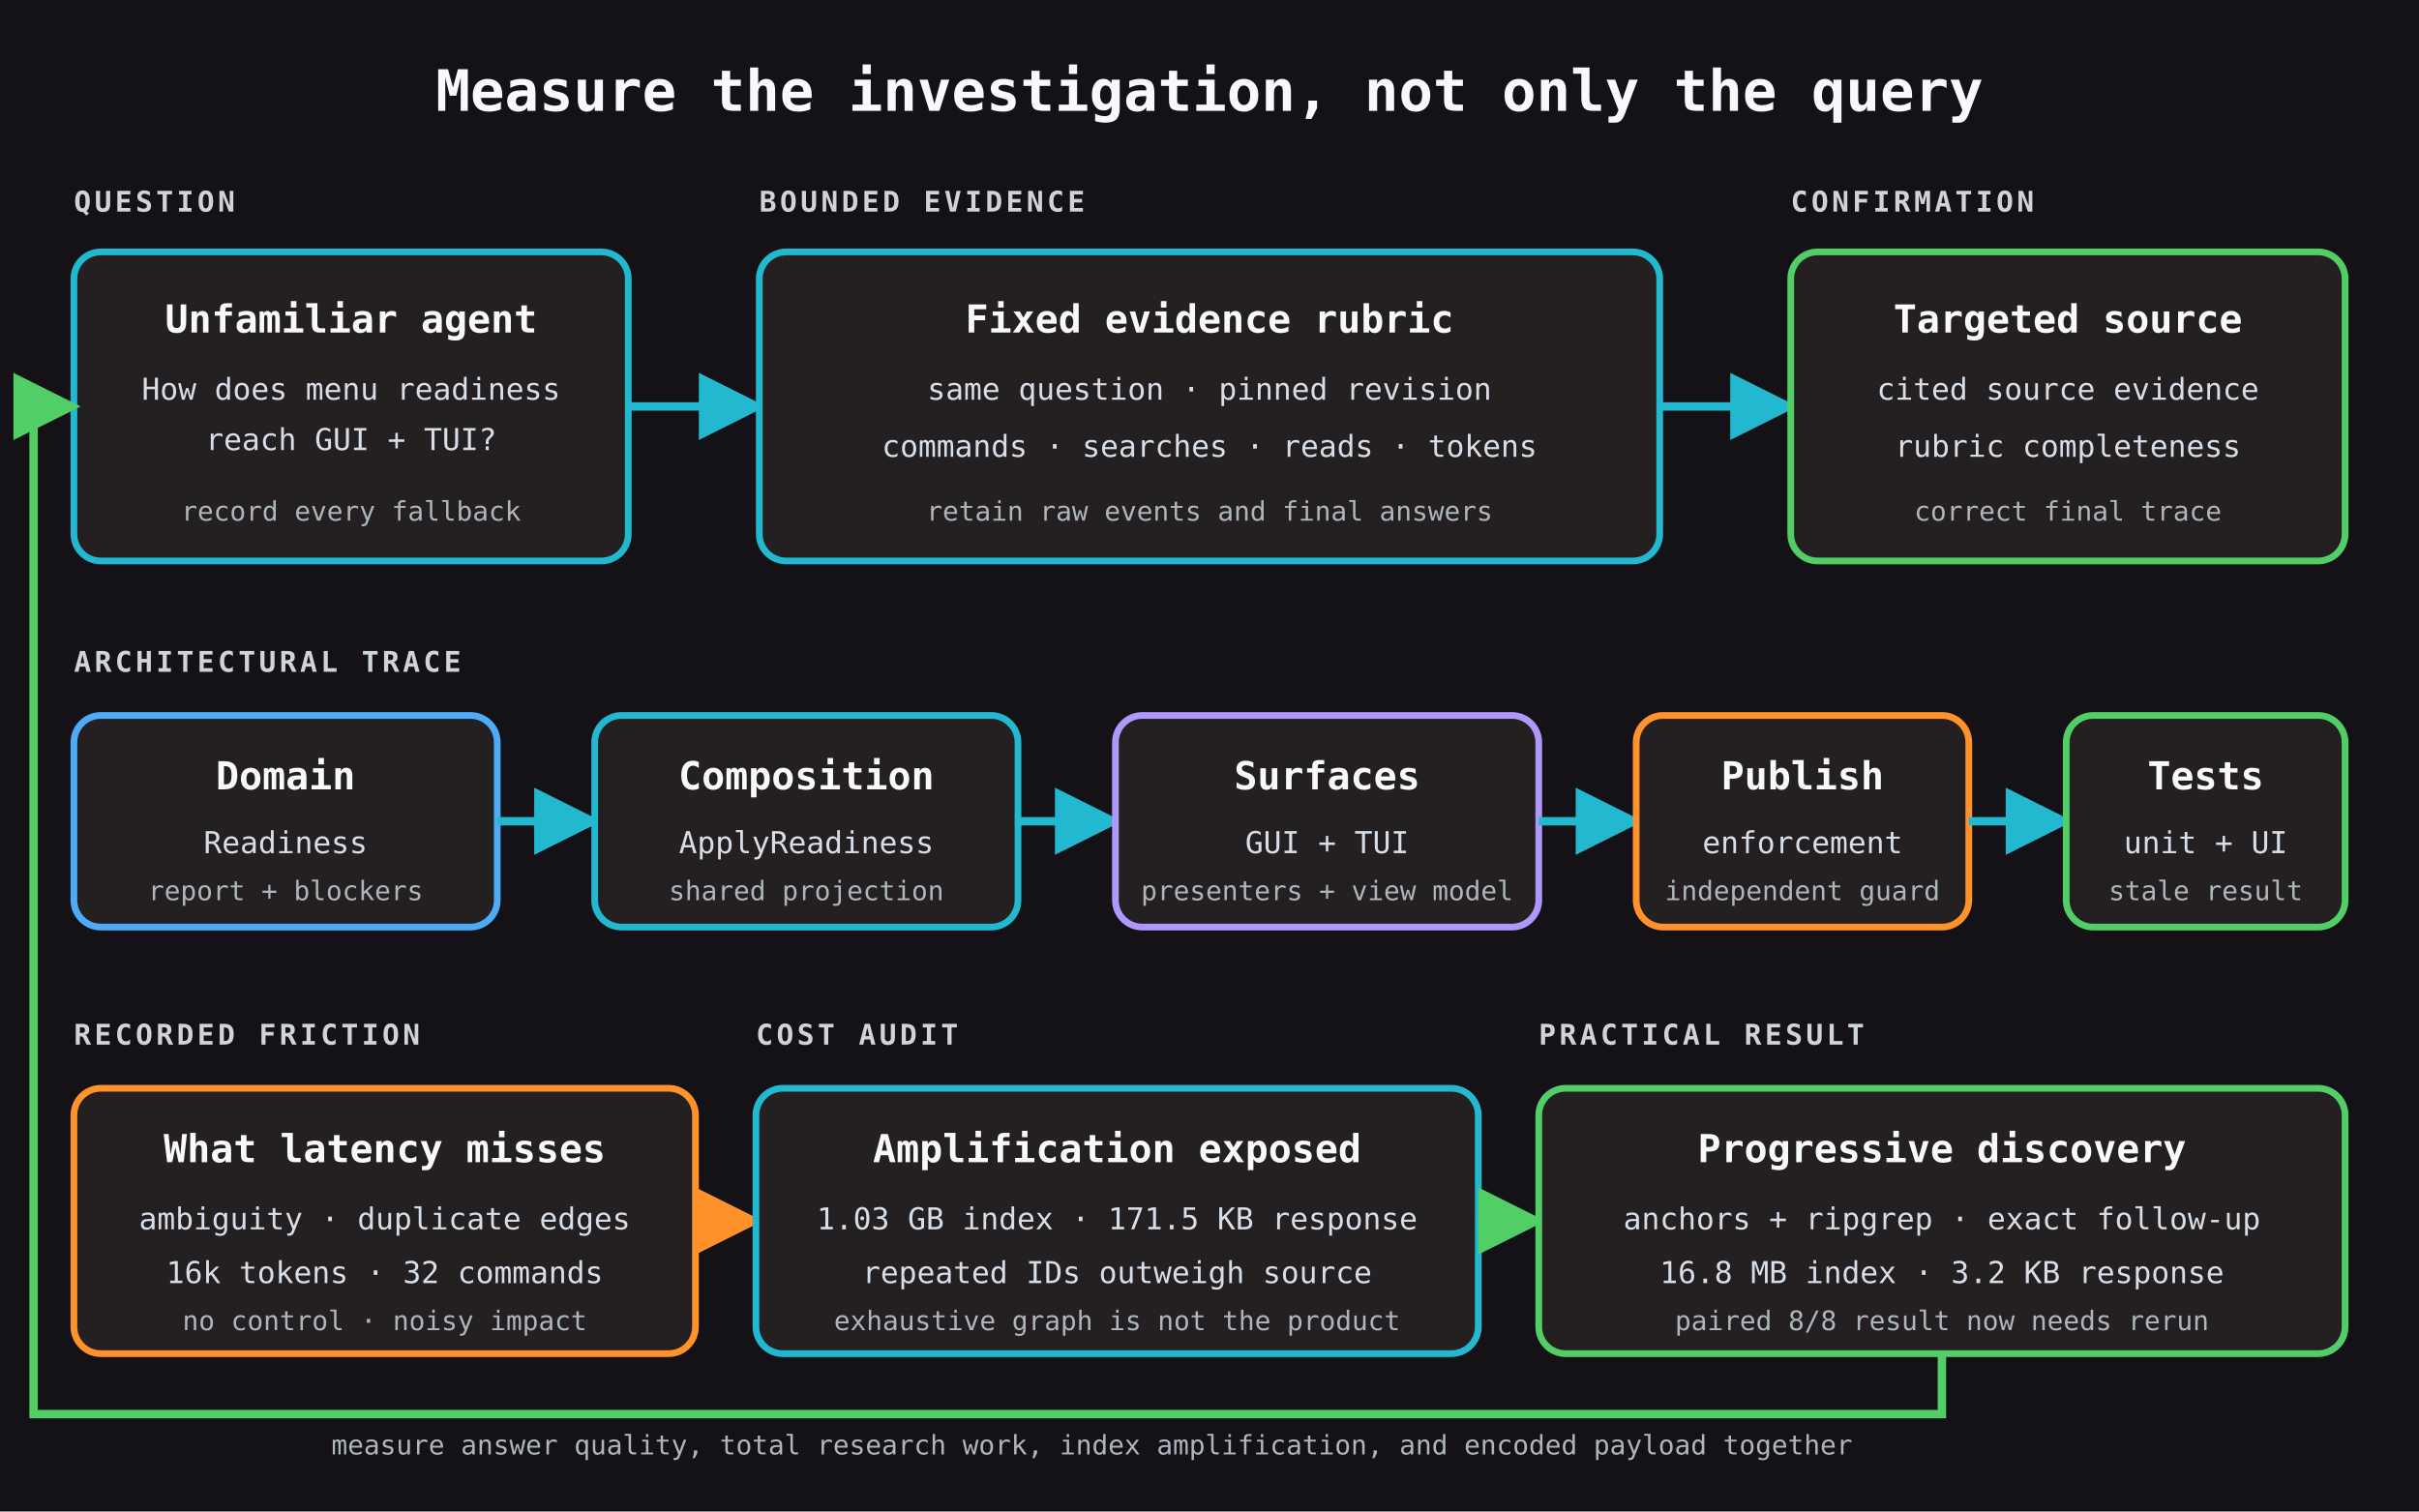
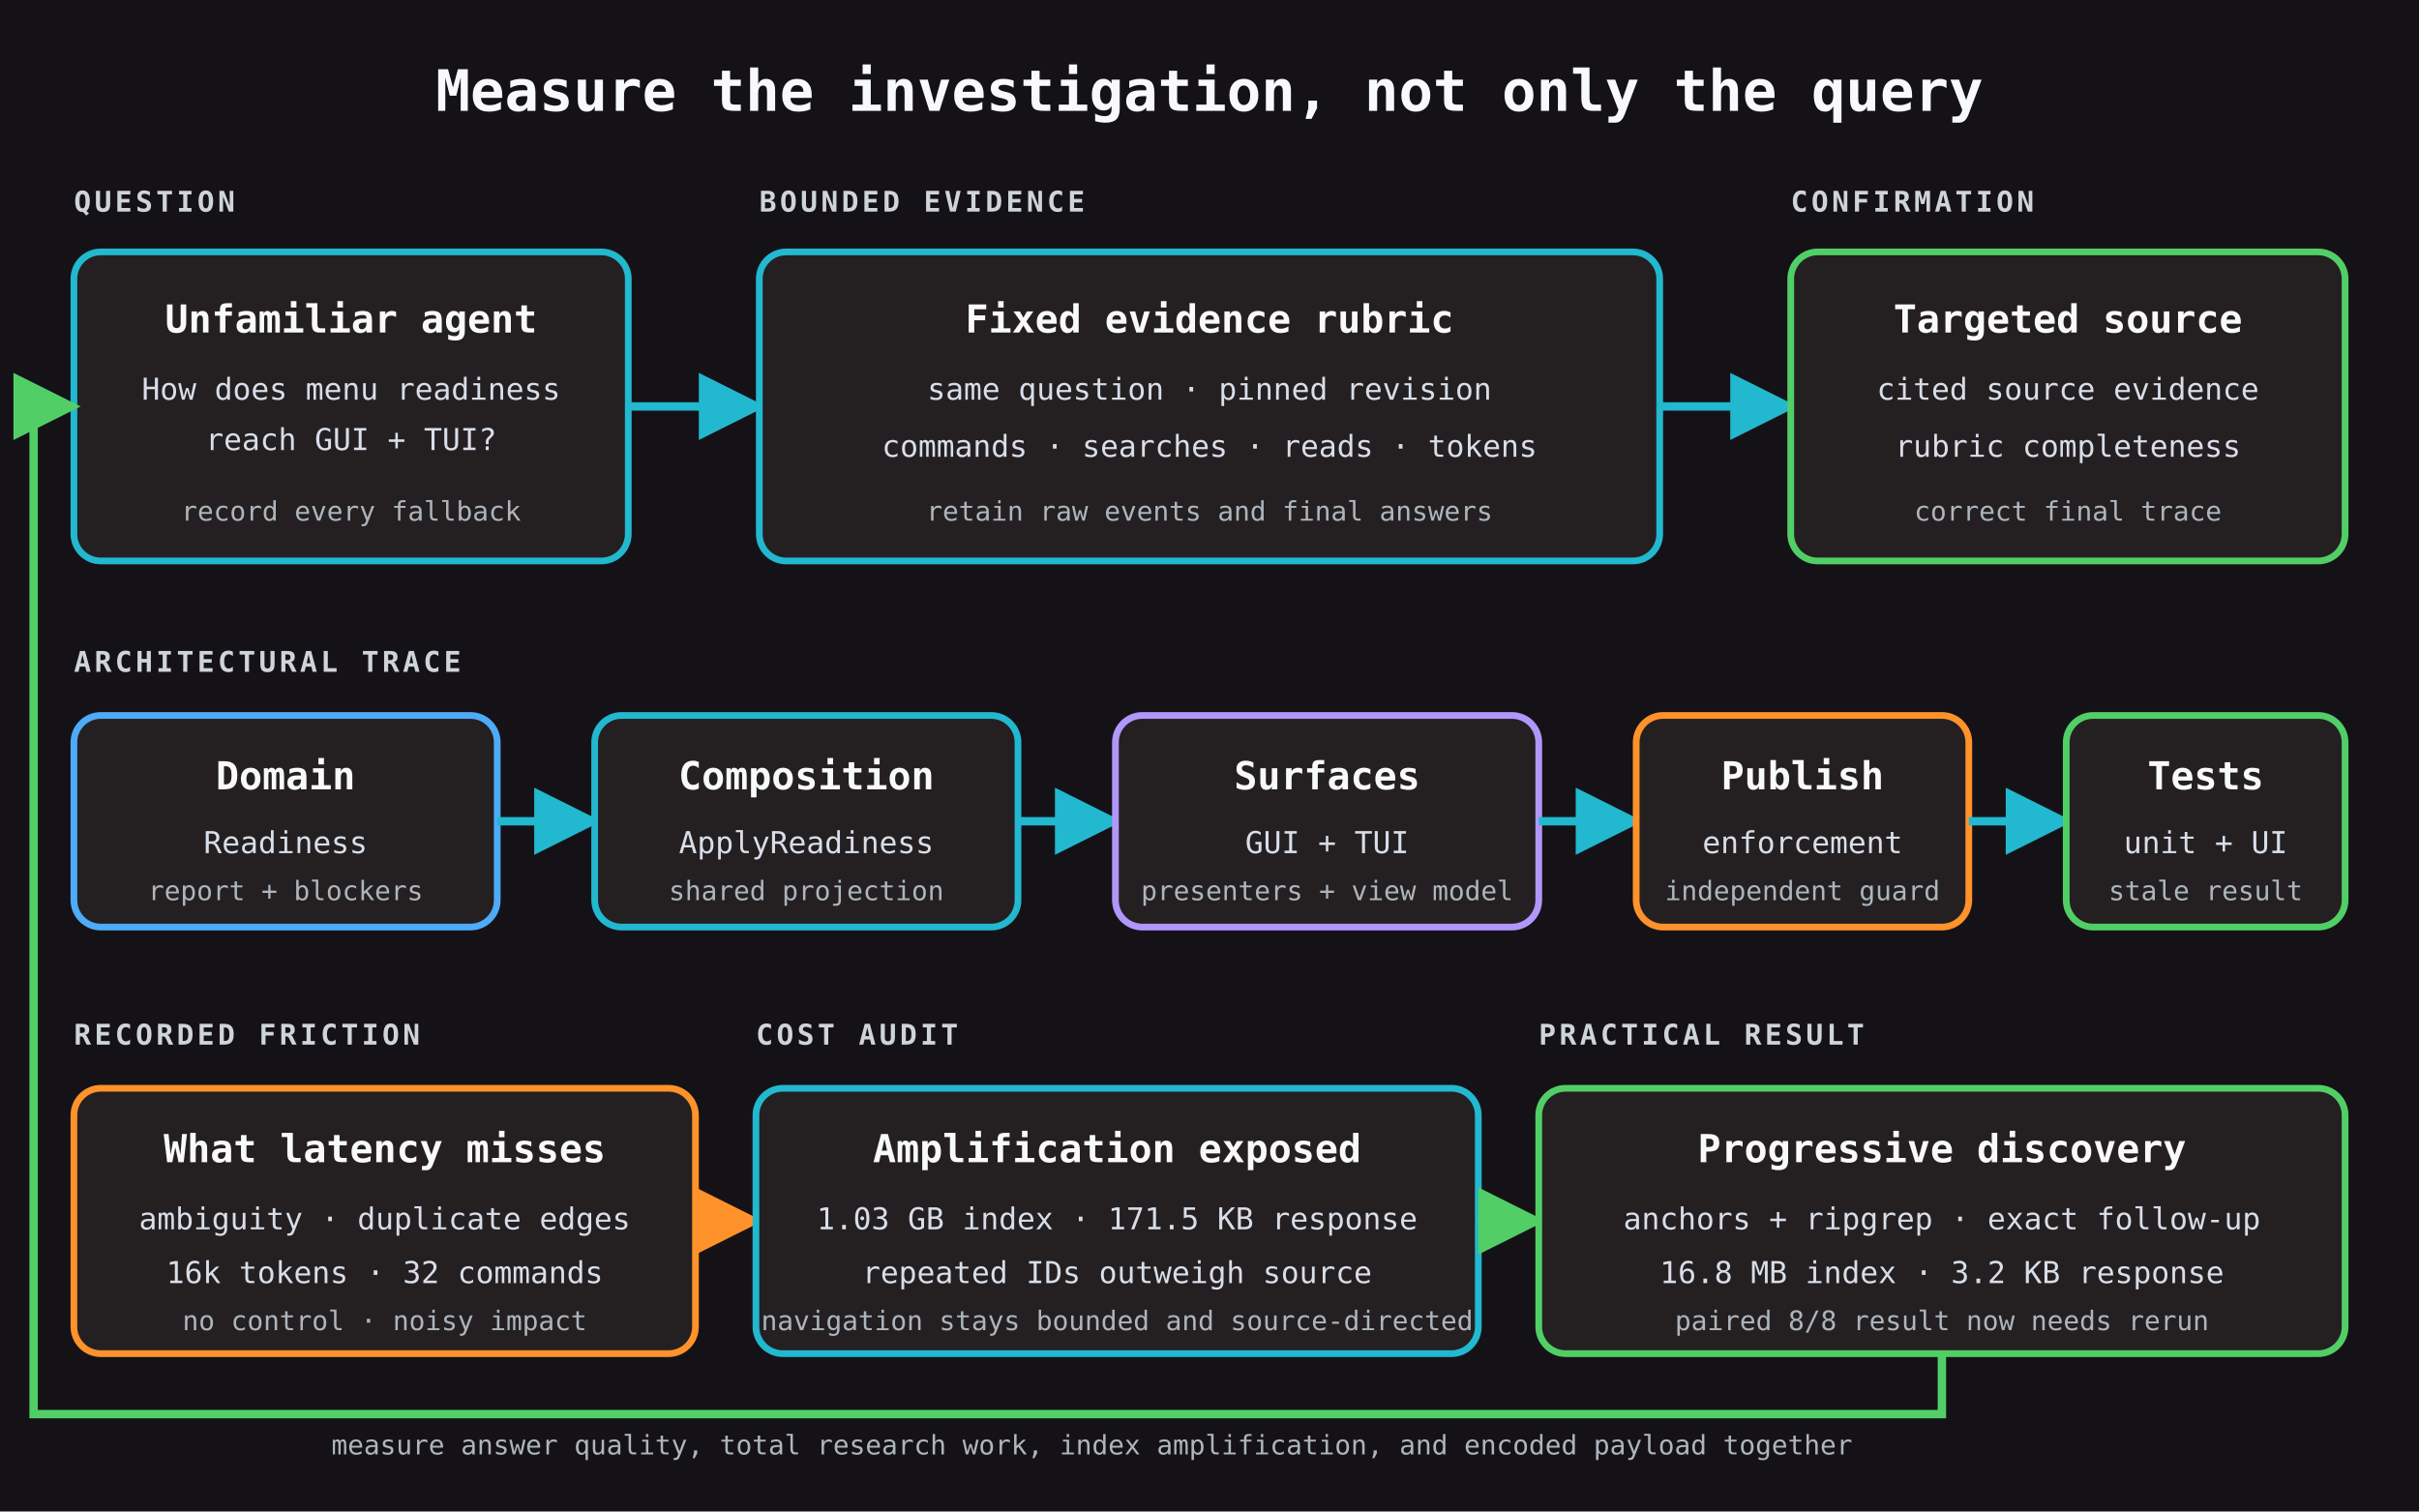
<svg xmlns="http://www.w3.org/2000/svg" width="1440" height="900" viewBox="0 0 1440 900" role="img" aria-labelledby="title desc">
  <defs>
    <marker id="arrow-cyan" viewBox="0 0 10 10" refX="9" refY="5" markerWidth="8" markerHeight="8" orient="auto-start-reverse">
      <path d="M0 0 10 5 0 10z" fill="#22b8cf" />
    </marker>
    <marker id="arrow-orange" viewBox="0 0 10 10" refX="9" refY="5" markerWidth="8" markerHeight="8" orient="auto-start-reverse">
      <path d="M0 0 10 5 0 10z" fill="#ff922b" />
    </marker>
    <marker id="arrow-green" viewBox="0 0 10 10" refX="9" refY="5" markerWidth="8" markerHeight="8" orient="auto-start-reverse">
      <path d="M0 0 10 5 0 10z" fill="#51cf66" />
    </marker>
    <style>
      .bg{fill:#151217}.box{fill:#242021;stroke-width:4;rx:16}.title{fill:#f8f9fa;font:700 34px ui-monospace,SFMono-Regular,Menlo,monospace}.label{fill:#f8f9fa;font:700 23px ui-monospace,SFMono-Regular,Menlo,monospace}.small{fill:#d8dee9;font:18px ui-monospace,SFMono-Regular,Menlo,monospace}.tiny{fill:#adb5bd;font:16px ui-monospace,SFMono-Regular,Menlo,monospace}.lane{fill:#ced4da;font:700 17px ui-monospace,SFMono-Regular,Menlo,monospace;letter-spacing:2px}.cyan{stroke:#22b8cf;stroke-width:5;fill:none;marker-end:url(#arrow-cyan)}.orange{stroke:#ff922b;stroke-width:5;fill:none;marker-end:url(#arrow-orange)}.green{stroke:#51cf66;stroke-width:5;fill:none;marker-end:url(#arrow-green)}
    </style>
  </defs>
  <rect width="1440" height="900" class="bg" />
  <text x="720" y="66" text-anchor="middle" class="title">Measure the investigation, not only the query</text>
  <text x="44" y="126" class="lane">QUESTION</text>
  <rect x="44" y="150" width="330" height="184" class="box" stroke="#22b8cf" />
  <text x="209" y="198" text-anchor="middle" class="label">Unfamiliar agent</text>
  <text x="209" y="238" text-anchor="middle" class="small">How does menu readiness</text>
  <text x="209" y="268" text-anchor="middle" class="small">reach GUI + TUI?</text>
  <text x="209" y="310" text-anchor="middle" class="tiny">record every fallback</text>
  <path d="M374 242 H452" class="cyan" />
  <text x="452" y="126" class="lane">BOUNDED EVIDENCE</text>
  <rect x="452" y="150" width="536" height="184" class="box" stroke="#22b8cf" />
  <text x="720" y="198" text-anchor="middle" class="label">Fixed evidence rubric</text>
  <text x="720" y="238" text-anchor="middle" class="small">same question · pinned revision</text>
  <text x="720" y="272" text-anchor="middle" class="small">commands · searches · reads · tokens</text>
  <text x="720" y="310" text-anchor="middle" class="tiny">retain raw events and final answers</text>
  <path d="M988 242 H1066" class="cyan" />
  <text x="1066" y="126" class="lane">CONFIRMATION</text>
  <rect x="1066" y="150" width="330" height="184" class="box" stroke="#51cf66" />
  <text x="1231" y="198" text-anchor="middle" class="label">Targeted source</text>
  <text x="1231" y="238" text-anchor="middle" class="small">cited source evidence</text>
  <text x="1231" y="272" text-anchor="middle" class="small">rubric completeness</text>
  <text x="1231" y="310" text-anchor="middle" class="tiny">correct final trace</text>
  <text x="44" y="400" class="lane">ARCHITECTURAL TRACE</text>
  <rect x="44" y="426" width="252" height="126" class="box" stroke="#4dabf7" />
  <text x="170" y="470" text-anchor="middle" class="label">Domain</text>
  <text x="170" y="508" text-anchor="middle" class="small">Readiness</text>
  <text x="170" y="536" text-anchor="middle" class="tiny">report + blockers</text>
  <path d="M296 489 H354" class="cyan" />
  <rect x="354" y="426" width="252" height="126" class="box" stroke="#22b8cf" />
  <text x="480" y="470" text-anchor="middle" class="label">Composition</text>
  <text x="480" y="508" text-anchor="middle" class="small">ApplyReadiness</text>
  <text x="480" y="536" text-anchor="middle" class="tiny">shared projection</text>
  <path d="M606 489 H664" class="cyan" />
  <rect x="664" y="426" width="252" height="126" class="box" stroke="#b197fc" />
  <text x="790" y="470" text-anchor="middle" class="label">Surfaces</text>
  <text x="790" y="508" text-anchor="middle" class="small">GUI + TUI</text>
  <text x="790" y="536" text-anchor="middle" class="tiny">presenters + view model</text>
  <path d="M916 489 H974" class="cyan" />
  <rect x="974" y="426" width="198" height="126" class="box" stroke="#ff922b" />
  <text x="1073" y="470" text-anchor="middle" class="label">Publish</text>
  <text x="1073" y="508" text-anchor="middle" class="small">enforcement</text>
  <text x="1073" y="536" text-anchor="middle" class="tiny">independent guard</text>
  <path d="M1172 489 H1230" class="cyan" />
  <rect x="1230" y="426" width="166" height="126" class="box" stroke="#51cf66" />
  <text x="1313" y="470" text-anchor="middle" class="label">Tests</text>
  <text x="1313" y="508" text-anchor="middle" class="small">unit + UI</text>
  <text x="1313" y="536" text-anchor="middle" class="tiny">stale result</text>
  <text x="44" y="622" class="lane">RECORDED FRICTION</text>
  <rect x="44" y="648" width="370" height="158" class="box" stroke="#ff922b" />
  <text x="229" y="692" text-anchor="middle" class="label">What latency misses</text>
  <text x="229" y="732" text-anchor="middle" class="small">ambiguity · duplicate edges</text>
  <text x="229" y="764" text-anchor="middle" class="small">16k tokens · 32 commands</text>
  <text x="229" y="792" text-anchor="middle" class="tiny">no control · noisy impact</text>
  <path d="M414 727 H450" class="orange" />
  <text x="450" y="622" class="lane">COST AUDIT</text>
  <rect x="450" y="648" width="430" height="158" class="box" stroke="#22b8cf" />
  <text x="665" y="692" text-anchor="middle" class="label">Amplification exposed</text>
  <text x="665" y="732" text-anchor="middle" class="small">1.03 GB index · 171.5 KB response</text>
  <text x="665" y="764" text-anchor="middle" class="small">repeated IDs outweigh source</text>
-   <text x="665" y="792" text-anchor="middle" class="tiny">exhaustive graph is not the product</text>
+   <text x="665" y="792" text-anchor="middle" class="tiny">navigation stays bounded and source-directed</text>
  <path d="M880 727 H916" class="green" />
  <text x="916" y="622" class="lane">PRACTICAL RESULT</text>
  <rect x="916" y="648" width="480" height="158" class="box" stroke="#51cf66" />
  <text x="1156" y="692" text-anchor="middle" class="label">Progressive discovery</text>
  <text x="1156" y="732" text-anchor="middle" class="small">anchors + ripgrep · exact follow-up</text>
  <text x="1156" y="764" text-anchor="middle" class="small">16.8 MB index · 3.2 KB response</text>
  <text x="1156" y="792" text-anchor="middle" class="tiny">paired 8/8 result now needs rerun</text>
  <path d="M1156 806 V842 H20 V242 H44" class="green" />
  <text x="650" y="866" text-anchor="middle" class="tiny">measure answer quality, total research work, index amplification, and encoded payload together</text>
</svg>
